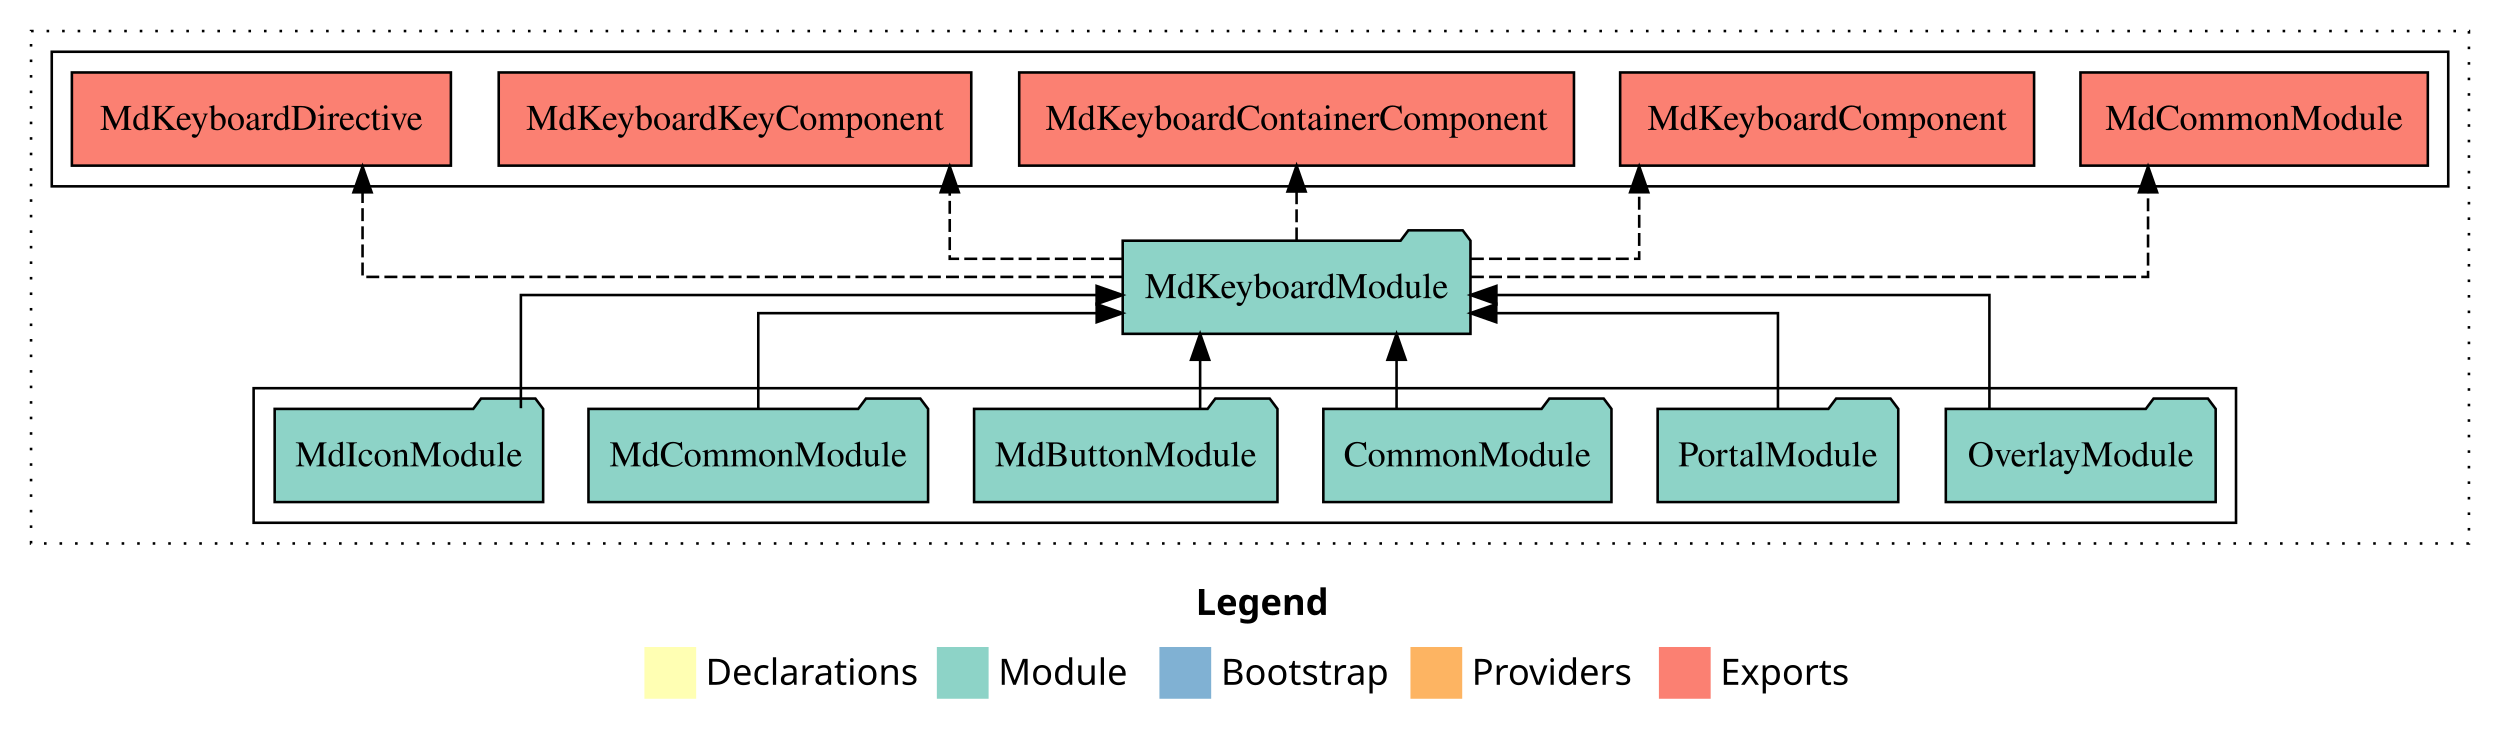
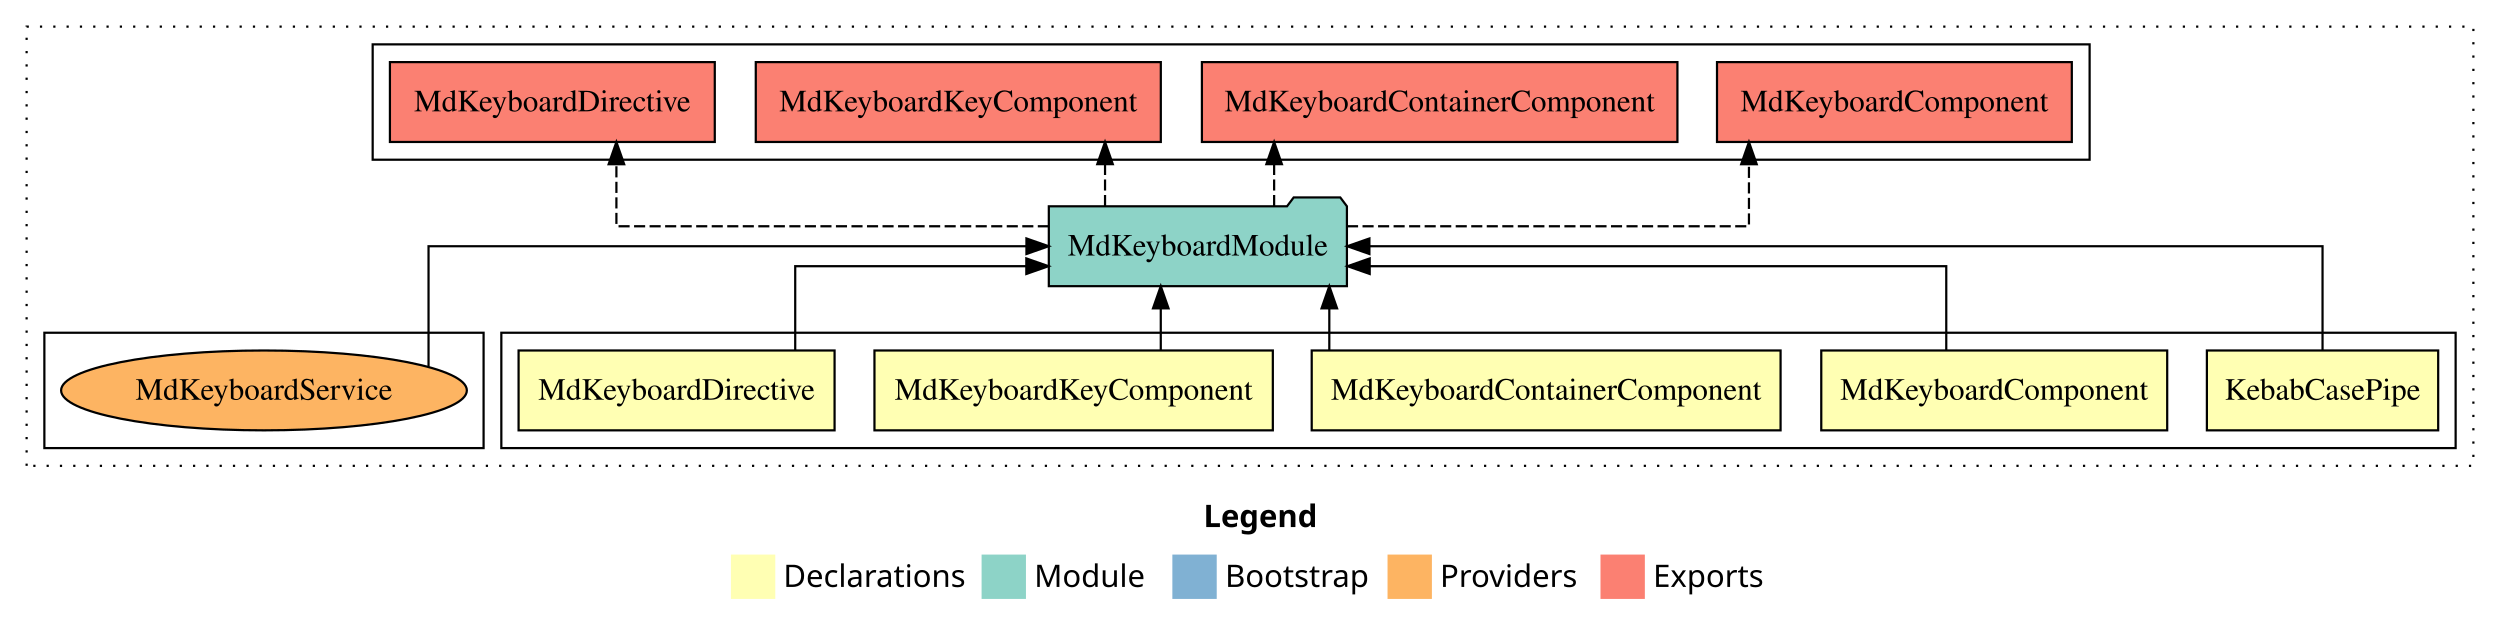
- <svg xmlns="http://www.w3.org/2000/svg" width="966pt" height="284pt" viewBox="0.00 0.00 966.00 284.00">
+ <svg xmlns="http://www.w3.org/2000/svg" width="1127pt" height="284pt" viewBox="0.00 0.00 1127.00 284.00">
  <g id="graph0" class="graph" transform="scale(1 1) rotate(0) translate(4 280)">
-     <polygon fill="#ffffff" stroke="transparent" points="-4,4 -4,-280 962,-280 962,4 -4,4" />
-     <text text-anchor="start" x="458.009" y="-42.4" font-family="sans-serif" font-weight="bold" font-size="14.00" fill="#000000">Legend</text>
-     <polygon fill="#ffffb3" stroke="transparent" points="245,-10 245,-30 265,-30 265,-10 245,-10" />
-     <text text-anchor="start" x="268.629" y="-15.4" font-family="sans-serif" font-size="14.00" fill="#000000">  Declarations</text>
-     <polygon fill="#8dd3c7" stroke="transparent" points="358,-10 358,-30 378,-30 378,-10 358,-10" />
-     <text text-anchor="start" x="381.725" y="-15.4" font-family="sans-serif" font-size="14.00" fill="#000000">  Module</text>
-     <polygon fill="#80b1d3" stroke="transparent" points="444,-10 444,-30 464,-30 464,-10 444,-10" />
-     <text text-anchor="start" x="467.781" y="-15.4" font-family="sans-serif" font-size="14.00" fill="#000000">  Bootstrap</text>
-     <polygon fill="#fdb462" stroke="transparent" points="541,-10 541,-30 561,-30 561,-10 541,-10" />
-     <text text-anchor="start" x="564.673" y="-15.4" font-family="sans-serif" font-size="14.00" fill="#000000">  Providers</text>
-     <polygon fill="#fb8072" stroke="transparent" points="637,-10 637,-30 657,-30 657,-10 637,-10" />
-     <text text-anchor="start" x="660.726" y="-15.4" font-family="sans-serif" font-size="14.00" fill="#000000">  Exports</text>
+     <polygon fill="#ffffff" stroke="transparent" points="-4,4 -4,-280 1123,-280 1123,4 -4,4" />
+     <text text-anchor="start" x="538.509" y="-42.4" font-family="sans-serif" font-weight="bold" font-size="14.00" fill="#000000">Legend</text>
+     <polygon fill="#ffffb3" stroke="transparent" points="325.5,-10 325.5,-30 345.5,-30 345.5,-10 325.5,-10" />
+     <text text-anchor="start" x="349.129" y="-15.4" font-family="sans-serif" font-size="14.00" fill="#000000">  Declarations</text>
+     <polygon fill="#8dd3c7" stroke="transparent" points="438.5,-10 438.5,-30 458.5,-30 458.5,-10 438.5,-10" />
+     <text text-anchor="start" x="462.225" y="-15.4" font-family="sans-serif" font-size="14.00" fill="#000000">  Module</text>
+     <polygon fill="#80b1d3" stroke="transparent" points="524.5,-10 524.5,-30 544.5,-30 544.5,-10 524.5,-10" />
+     <text text-anchor="start" x="548.281" y="-15.4" font-family="sans-serif" font-size="14.00" fill="#000000">  Bootstrap</text>
+     <polygon fill="#fdb462" stroke="transparent" points="621.5,-10 621.5,-30 641.5,-30 641.5,-10 621.5,-10" />
+     <text text-anchor="start" x="645.173" y="-15.4" font-family="sans-serif" font-size="14.00" fill="#000000">  Providers</text>
+     <polygon fill="#fb8072" stroke="transparent" points="717.5,-10 717.5,-30 737.5,-30 737.5,-10 717.5,-10" />
+     <text text-anchor="start" x="741.226" y="-15.4" font-family="sans-serif" font-size="14.00" fill="#000000">  Exports</text>
    <g id="clust1" class="cluster">
-       <polygon fill="none" stroke="#000000" stroke-dasharray="1,5" points="8,-70 8,-268 950,-268 950,-70 8,-70" />
+       <polygon fill="none" stroke="#000000" stroke-dasharray="1,5" points="8,-70 8,-268 1111,-268 1111,-70 8,-70" />
    </g>
-     <g id="clust3" class="cluster">
-       <polygon fill="none" stroke="#000000" points="94,-78 94,-130 860,-130 860,-78 94,-78" />
+     <g id="clust2" class="cluster">
+       <polygon fill="none" stroke="#000000" points="222,-78 222,-130 1103,-130 1103,-78 222,-78" />
    </g>
-     <g id="clust4" class="cluster">
-       <polygon fill="none" stroke="#000000" points="16,-208 16,-260 942,-260 942,-208 16,-208" />
+     <g id="clust9" class="cluster">
+       <polygon fill="none" stroke="#000000" points="164,-208 164,-260 938,-260 938,-208 164,-208" />
+     </g>
+     <g id="clust11" class="cluster">
+       <polygon fill="none" stroke="#000000" points="16,-78 16,-130 214,-130 214,-78 16,-78" />
    </g>
    <g id="node1" class="node">
-       <polygon fill="#8dd3c7" stroke="#000000" points="852.137,-122 849.137,-126 828.137,-126 825.137,-122 747.863,-122 747.863,-86 852.137,-86 852.137,-122" />
-       <text text-anchor="middle" x="800" y="-99.8" font-family="Times,serif" font-size="14.00" fill="#000000">OverlayModule</text>
+       <polygon fill="#ffffb3" stroke="#000000" points="1095.135,-122 990.865,-122 990.865,-86 1095.135,-86 1095.135,-122" />
+       <text text-anchor="middle" x="1043" y="-99.8" font-family="Times,serif" font-size="14.00" fill="#000000">KebabCasePipe</text>
+     </g>
+     <g id="node6" class="node">
+       <polygon fill="#8dd3c7" stroke="#000000" points="603.191,-187 600.191,-191 579.191,-191 576.191,-187 468.809,-187 468.809,-151 603.191,-151 603.191,-187" />
+       <text text-anchor="middle" x="536" y="-164.8" font-family="Times,serif" font-size="14.00" fill="#000000">MdKeyboardModule</text>
+     </g>
+     <g id="edge1" class="edge">
+       <path fill="none" stroke="#000000" d="M1043,-122.106C1043,-141.339 1043,-169 1043,-169 1043,-169 613.326,-169 613.326,-169" />
+       <polygon fill="#000000" stroke="#000000" points="613.326,-165.5 603.326,-169 613.326,-172.5 613.326,-165.5" />
+     </g>
+     <g id="node2" class="node">
+       <polygon fill="#ffffb3" stroke="#000000" points="972.973,-122 817.027,-122 817.027,-86 972.973,-86 972.973,-122" />
+       <text text-anchor="middle" x="895" y="-99.8" font-family="Times,serif" font-size="14.00" fill="#000000">MdKeyboardComponent</text>
+     </g>
+     <g id="edge2" class="edge">
+       <path fill="none" stroke="#000000" d="M873.375,-122.027C873.375,-138.398 873.375,-160 873.375,-160 873.375,-160 613.462,-160 613.462,-160" />
+       <polygon fill="#000000" stroke="#000000" points="613.462,-156.5 603.462,-160 613.462,-163.5 613.462,-156.5" />
+     </g>
+     <g id="node3" class="node">
+       <polygon fill="#ffffb3" stroke="#000000" points="798.681,-122 587.319,-122 587.319,-86 798.681,-86 798.681,-122" />
+       <text text-anchor="middle" x="693" y="-99.8" font-family="Times,serif" font-size="14.00" fill="#000000">MdKeyboardContainerComponent</text>
+     </g>
+     <g id="edge3" class="edge">
+       <path fill="none" stroke="#000000" d="M595.253,-122.106C595.253,-122.106 595.253,-140.991 595.253,-140.991" />
+       <polygon fill="#000000" stroke="#000000" points="591.753,-140.991 595.253,-150.991 598.753,-140.991 591.753,-140.991" />
+     </g>
+     <g id="node4" class="node">
+       <polygon fill="#ffffb3" stroke="#000000" points="569.795,-122 390.205,-122 390.205,-86 569.795,-86 569.795,-122" />
+       <text text-anchor="middle" x="480" y="-99.8" font-family="Times,serif" font-size="14.00" fill="#000000">MdKeyboardKeyComponent</text>
+     </g>
+     <g id="edge4" class="edge">
+       <path fill="none" stroke="#000000" d="M519.276,-122.106C519.276,-122.106 519.276,-140.991 519.276,-140.991" />
+       <polygon fill="#000000" stroke="#000000" points="515.776,-140.991 519.276,-150.991 522.776,-140.991 515.776,-140.991" />
+     </g>
+     <g id="node5" class="node">
+       <polygon fill="#ffffb3" stroke="#000000" points="372.224,-122 229.776,-122 229.776,-86 372.224,-86 372.224,-122" />
+       <text text-anchor="middle" x="301" y="-99.8" font-family="Times,serif" font-size="14.00" fill="#000000">MdKeyboardDirective</text>
+     </g>
+     <g id="edge5" class="edge">
+       <path fill="none" stroke="#000000" d="M354.482,-122.027C354.482,-138.398 354.482,-160 354.482,-160 354.482,-160 458.668,-160 458.668,-160" />
+       <polygon fill="#000000" stroke="#000000" points="458.668,-163.5 468.668,-160 458.667,-156.5 458.668,-163.5" />
    </g>
    <g id="node7" class="node">
-       <polygon fill="#8dd3c7" stroke="#000000" points="564.191,-187 561.191,-191 540.191,-191 537.191,-187 429.809,-187 429.809,-151 564.191,-151 564.191,-187" />
-       <text text-anchor="middle" x="497" y="-164.8" font-family="Times,serif" font-size="14.00" fill="#000000">MdKeyboardModule</text>
-     </g>
-     <g id="edge1" class="edge">
-       <path fill="none" stroke="#000000" d="M764.709,-122.267C764.709,-140.555 764.709,-166 764.709,-166 764.709,-166 574.209,-166 574.209,-166" />
-       <polygon fill="#000000" stroke="#000000" points="574.209,-162.5 564.209,-166 574.209,-169.5 574.209,-162.5" />
-     </g>
-     <g id="node2" class="node">
-       <polygon fill="#8dd3c7" stroke="#000000" points="729.489,-122 726.489,-126 705.489,-126 702.489,-122 636.511,-122 636.511,-86 729.489,-86 729.489,-122" />
-       <text text-anchor="middle" x="683" y="-99.8" font-family="Times,serif" font-size="14.00" fill="#000000">PortalModule</text>
-     </g>
-     <g id="edge2" class="edge">
-       <path fill="none" stroke="#000000" d="M683,-122.009C683,-138.049 683,-159 683,-159 683,-159 574.15,-159 574.15,-159" />
-       <polygon fill="#000000" stroke="#000000" points="574.15,-155.5 564.15,-159 574.15,-162.5 574.15,-155.5" />
-     </g>
-     <g id="node3" class="node">
-       <polygon fill="#8dd3c7" stroke="#000000" points="618.668,-122 615.668,-126 594.668,-126 591.668,-122 507.332,-122 507.332,-86 618.668,-86 618.668,-122" />
-       <text text-anchor="middle" x="563" y="-99.8" font-family="Times,serif" font-size="14.00" fill="#000000">CommonModule</text>
-     </g>
-     <g id="edge3" class="edge">
-       <path fill="none" stroke="#000000" d="M535.631,-122.106C535.631,-122.106 535.631,-140.991 535.631,-140.991" />
-       <polygon fill="#000000" stroke="#000000" points="532.131,-140.991 535.631,-150.991 539.131,-140.991 532.131,-140.991" />
-     </g>
-     <g id="node4" class="node">
-       <polygon fill="#8dd3c7" stroke="#000000" points="489.612,-122 486.612,-126 465.612,-126 462.612,-122 372.388,-122 372.388,-86 489.612,-86 489.612,-122" />
-       <text text-anchor="middle" x="431" y="-99.8" font-family="Times,serif" font-size="14.00" fill="#000000">MdButtonModule</text>
-     </g>
-     <g id="edge4" class="edge">
-       <path fill="none" stroke="#000000" d="M459.73,-122.106C459.73,-122.106 459.73,-140.991 459.73,-140.991" />
-       <polygon fill="#000000" stroke="#000000" points="456.23,-140.991 459.73,-150.991 463.23,-140.991 456.23,-140.991" />
-     </g>
-     <g id="node5" class="node">
-       <polygon fill="#8dd3c7" stroke="#000000" points="354.612,-122 351.612,-126 330.612,-126 327.612,-122 223.388,-122 223.388,-86 354.612,-86 354.612,-122" />
-       <text text-anchor="middle" x="289" y="-99.8" font-family="Times,serif" font-size="14.00" fill="#000000">MdCommonModule</text>
-     </g>
-     <g id="edge5" class="edge">
-       <path fill="none" stroke="#000000" d="M289,-122.009C289,-138.049 289,-159 289,-159 289,-159 419.756,-159 419.756,-159" />
-       <polygon fill="#000000" stroke="#000000" points="419.756,-162.5 429.756,-159 419.756,-155.5 419.756,-162.5" />
-     </g>
-     <g id="node6" class="node">
-       <polygon fill="#8dd3c7" stroke="#000000" points="205.87,-122 202.87,-126 181.87,-126 178.87,-122 102.13,-122 102.13,-86 205.87,-86 205.87,-122" />
-       <text text-anchor="middle" x="154" y="-99.8" font-family="Times,serif" font-size="14.00" fill="#000000">MdIconModule</text>
+       <polygon fill="#fb8072" stroke="#000000" points="929.974,-252 770.026,-252 770.026,-216 929.974,-216 929.974,-252" />
+       <text text-anchor="middle" x="850" y="-229.8" font-family="Times,serif" font-size="14.00" fill="#000000">MdKeyboardComponent </text>
    </g>
    <g id="edge6" class="edge">
-       <path fill="none" stroke="#000000" d="M197.269,-122.267C197.269,-140.555 197.269,-166 197.269,-166 197.269,-166 419.735,-166 419.735,-166" />
-       <polygon fill="#000000" stroke="#000000" points="419.735,-169.5 429.735,-166 419.734,-162.5 419.735,-169.5" />
+       <path fill="none" stroke="#000000" stroke-dasharray="5,2" d="M603.228,-178C676.801,-178 784.427,-178 784.427,-178 784.427,-178 784.427,-205.973 784.427,-205.973" />
+       <polygon fill="#000000" stroke="#000000" points="780.927,-205.973 784.427,-215.973 787.927,-205.973 780.927,-205.973" />
    </g>
    <g id="node8" class="node">
-       <polygon fill="#fb8072" stroke="#000000" points="934.113,-252 799.887,-252 799.887,-216 934.113,-216 934.113,-252" />
-       <text text-anchor="middle" x="867" y="-229.8" font-family="Times,serif" font-size="14.00" fill="#000000">MdCommonModule </text>
+       <polygon fill="#fb8072" stroke="#000000" points="752.181,-252 537.819,-252 537.819,-216 752.181,-216 752.181,-252" />
+       <text text-anchor="middle" x="645" y="-229.8" font-family="Times,serif" font-size="14.00" fill="#000000">MdKeyboardContainerComponent </text>
    </g>
    <g id="edge7" class="edge">
-       <path fill="none" stroke="#000000" stroke-dasharray="5,2" d="M564.373,-173C660.628,-173 826.006,-173 826.006,-173 826.006,-173 826.006,-205.698 826.006,-205.698" />
-       <polygon fill="#000000" stroke="#000000" points="822.506,-205.698 826.006,-215.698 829.506,-205.698 822.506,-205.698" />
+       <path fill="none" stroke="#000000" stroke-dasharray="5,2" d="M570.378,-187.106C570.378,-187.106 570.378,-205.991 570.378,-205.991" />
+       <polygon fill="#000000" stroke="#000000" points="566.878,-205.991 570.378,-215.991 573.878,-205.991 566.878,-205.991" />
    </g>
    <g id="node9" class="node">
-       <polygon fill="#fb8072" stroke="#000000" points="781.974,-252 622.026,-252 622.026,-216 781.974,-216 781.974,-252" />
-       <text text-anchor="middle" x="702" y="-229.8" font-family="Times,serif" font-size="14.00" fill="#000000">MdKeyboardComponent </text>
+       <polygon fill="#fb8072" stroke="#000000" points="519.295,-252 336.705,-252 336.705,-216 519.295,-216 519.295,-252" />
+       <text text-anchor="middle" x="428" y="-229.8" font-family="Times,serif" font-size="14.00" fill="#000000">MdKeyboardKeyComponent </text>
    </g>
    <g id="edge8" class="edge">
-       <path fill="none" stroke="#000000" stroke-dasharray="5,2" d="M564.356,-180C597.059,-180 629.385,-180 629.385,-180 629.385,-180 629.385,-205.718 629.385,-205.718" />
-       <polygon fill="#000000" stroke="#000000" points="625.885,-205.718 629.385,-215.718 632.885,-205.718 625.885,-205.718" />
+       <path fill="none" stroke="#000000" stroke-dasharray="5,2" d="M494.151,-187.106C494.151,-187.106 494.151,-205.991 494.151,-205.991" />
+       <polygon fill="#000000" stroke="#000000" points="490.651,-205.991 494.151,-215.991 497.651,-205.991 490.651,-205.991" />
    </g>
    <g id="node10" class="node">
-       <polygon fill="#fb8072" stroke="#000000" points="604.181,-252 389.819,-252 389.819,-216 604.181,-216 604.181,-252" />
-       <text text-anchor="middle" x="497" y="-229.8" font-family="Times,serif" font-size="14.00" fill="#000000">MdKeyboardContainerComponent </text>
+       <polygon fill="#fb8072" stroke="#000000" points="318.224,-252 171.776,-252 171.776,-216 318.224,-216 318.224,-252" />
+       <text text-anchor="middle" x="245" y="-229.8" font-family="Times,serif" font-size="14.00" fill="#000000">MdKeyboardDirective </text>
    </g>
    <g id="edge9" class="edge">
-       <path fill="none" stroke="#000000" stroke-dasharray="5,2" d="M497,-187.106C497,-187.106 497,-205.991 497,-205.991" />
-       <polygon fill="#000000" stroke="#000000" points="493.5,-205.991 497,-215.991 500.5,-205.991 493.5,-205.991" />
+       <path fill="none" stroke="#000000" stroke-dasharray="5,2" d="M468.837,-178C391.173,-178 273.875,-178 273.875,-178 273.875,-178 273.875,-205.973 273.875,-205.973" />
+       <polygon fill="#000000" stroke="#000000" points="270.375,-205.973 273.875,-215.973 277.375,-205.973 270.375,-205.973" />
    </g>
    <g id="node11" class="node">
-       <polygon fill="#fb8072" stroke="#000000" points="371.295,-252 188.705,-252 188.705,-216 371.295,-216 371.295,-252" />
-       <text text-anchor="middle" x="280" y="-229.8" font-family="Times,serif" font-size="14.00" fill="#000000">MdKeyboardKeyComponent </text>
+       <ellipse fill="#fdb462" stroke="#000000" cx="115" cy="-104" rx="91.456" ry="18" />
+       <text text-anchor="middle" x="115" y="-99.8" font-family="Times,serif" font-size="14.00" fill="#000000">MdKeyboardService</text>
    </g>
    <g id="edge10" class="edge">
-       <path fill="none" stroke="#000000" stroke-dasharray="5,2" d="M429.596,-180C396.221,-180 362.977,-180 362.977,-180 362.977,-180 362.977,-205.718 362.977,-205.718" />
-       <polygon fill="#000000" stroke="#000000" points="359.477,-205.718 362.977,-215.718 366.477,-205.718 359.477,-205.718" />
-     </g>
-     <g id="node12" class="node">
-       <polygon fill="#fb8072" stroke="#000000" points="170.224,-252 23.776,-252 23.776,-216 170.224,-216 170.224,-252" />
-       <text text-anchor="middle" x="97" y="-229.8" font-family="Times,serif" font-size="14.00" fill="#000000">MdKeyboardDirective </text>
-     </g>
-     <g id="edge11" class="edge">
-       <path fill="none" stroke="#000000" stroke-dasharray="5,2" d="M429.539,-173C325.078,-173 136.089,-173 136.089,-173 136.089,-173 136.089,-205.698 136.089,-205.698" />
-       <polygon fill="#000000" stroke="#000000" points="132.589,-205.698 136.089,-215.698 139.589,-205.698 132.589,-205.698" />
+       <path fill="none" stroke="#000000" d="M189.183,-114.733C189.183,-133.195 189.183,-169 189.183,-169 189.183,-169 458.719,-169 458.719,-169" />
+       <polygon fill="#000000" stroke="#000000" points="458.719,-172.5 468.719,-169 458.719,-165.5 458.719,-172.5" />
    </g>
  </g>
</svg>
